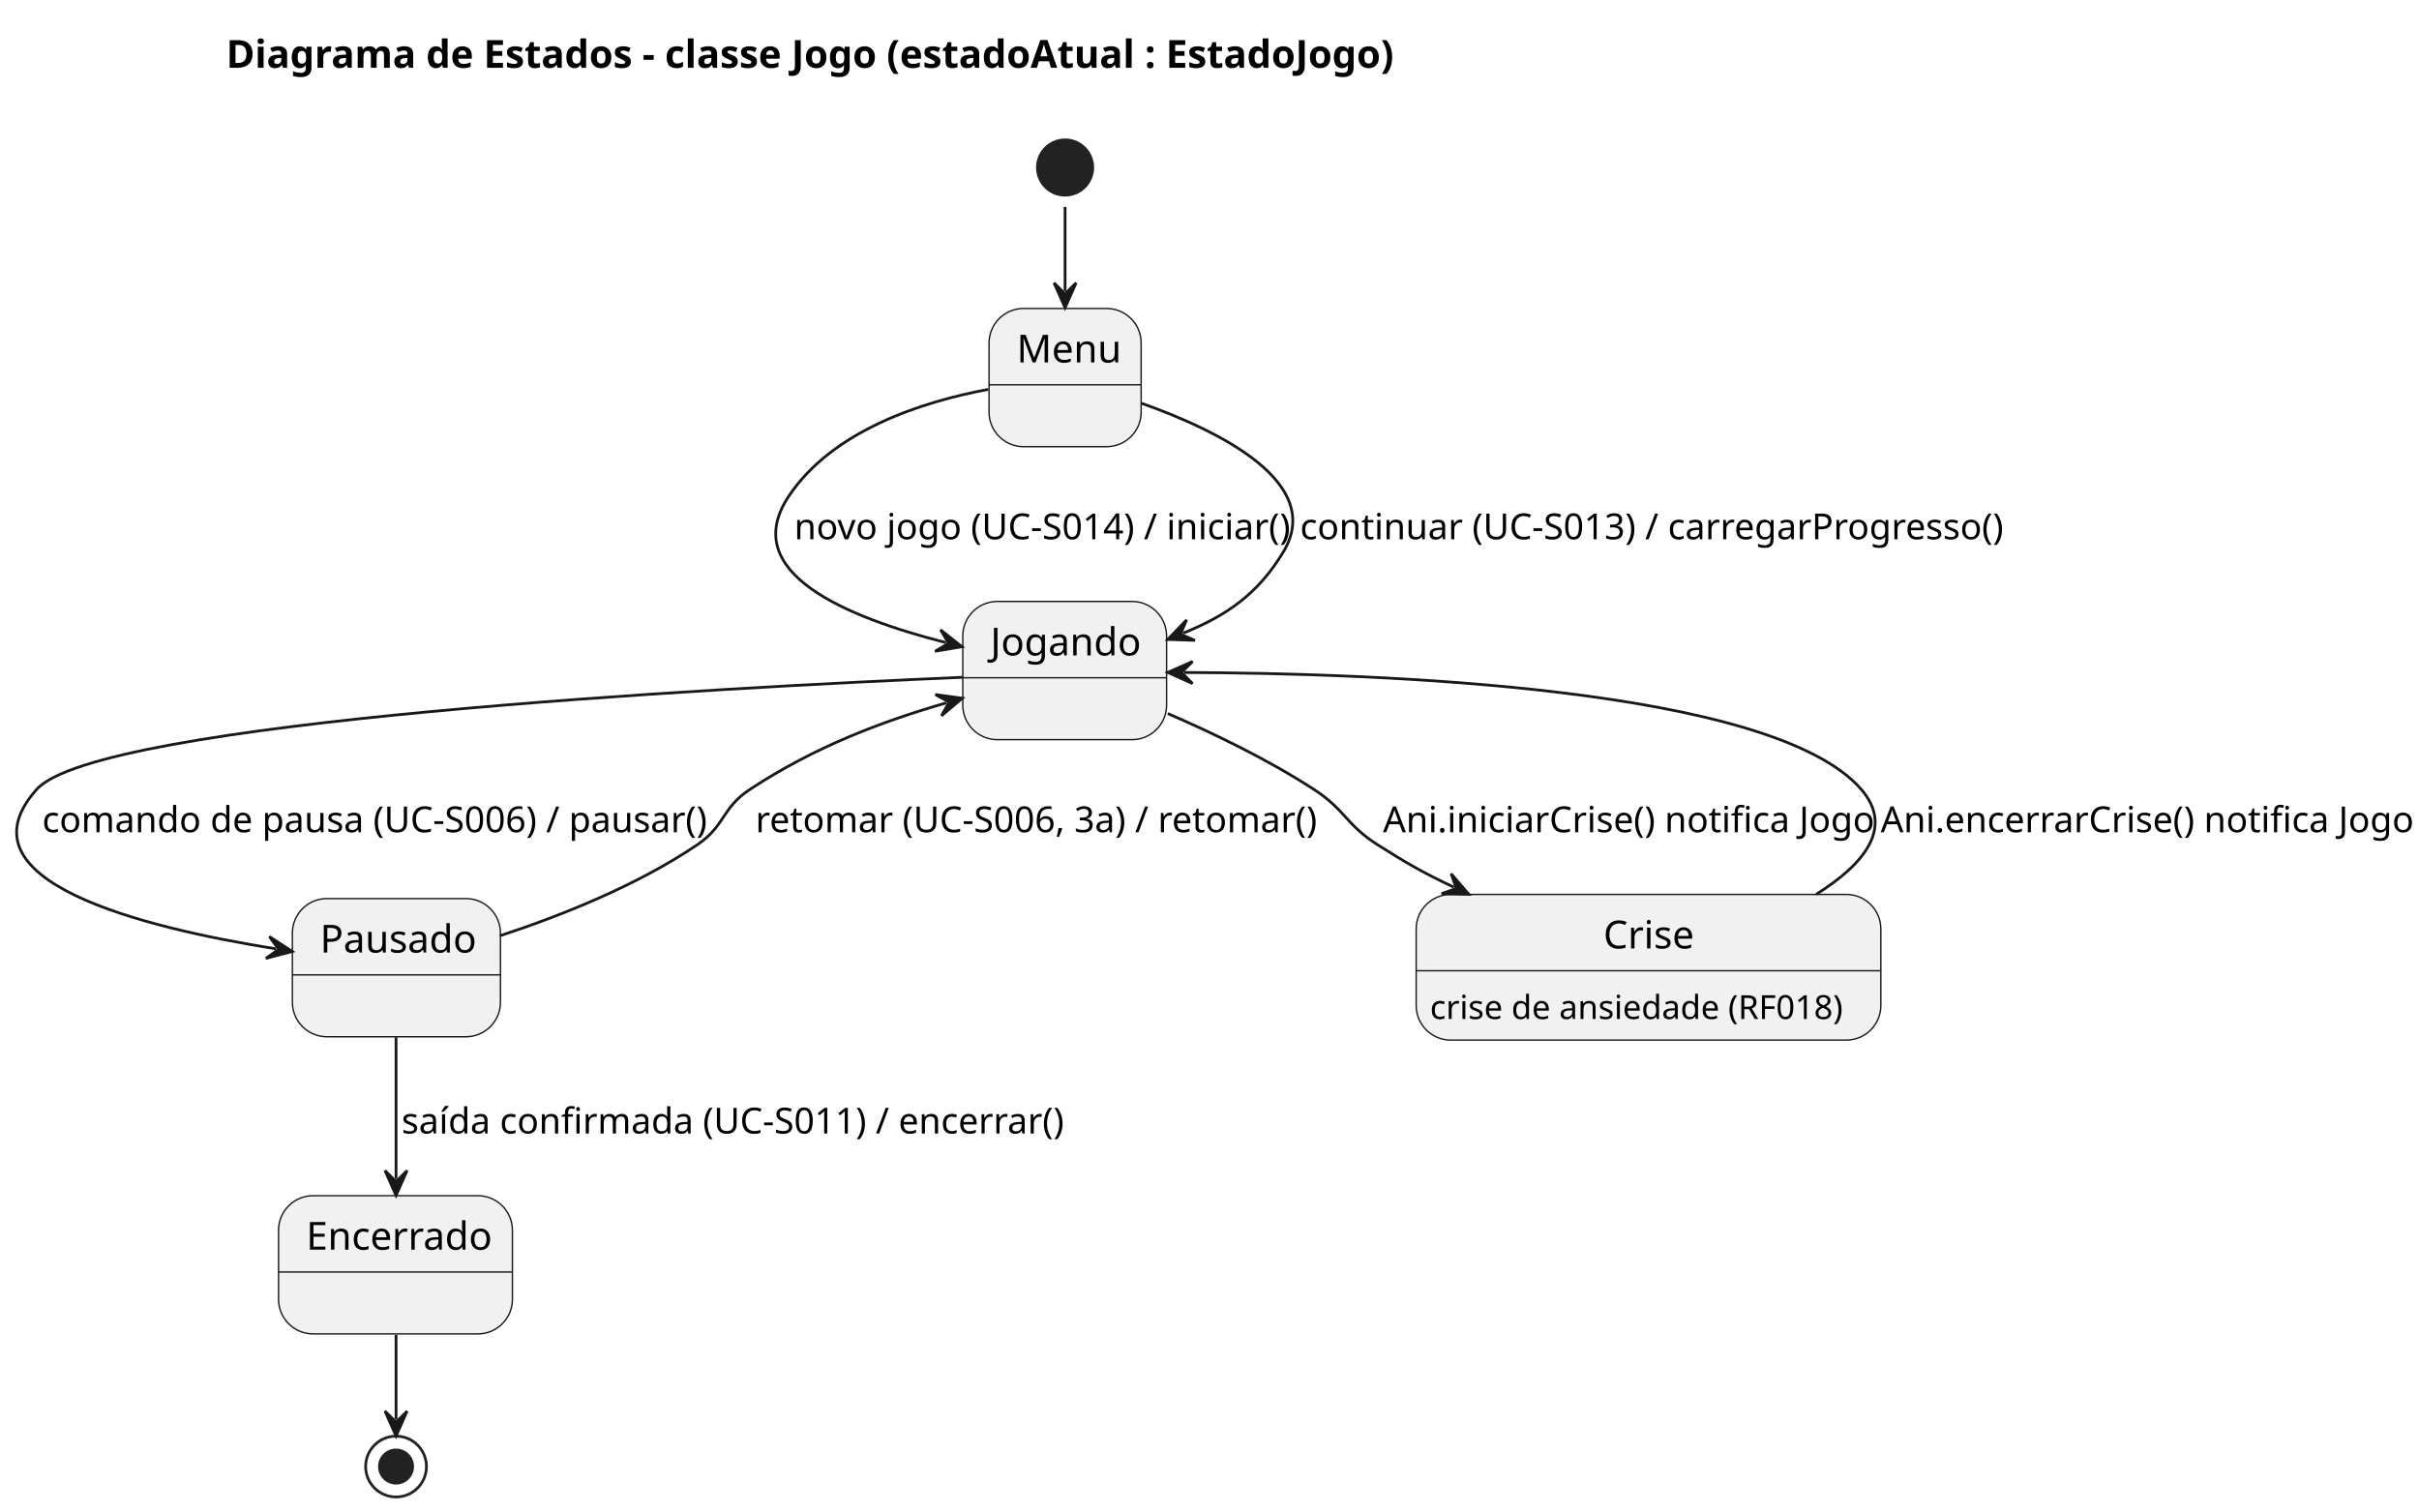
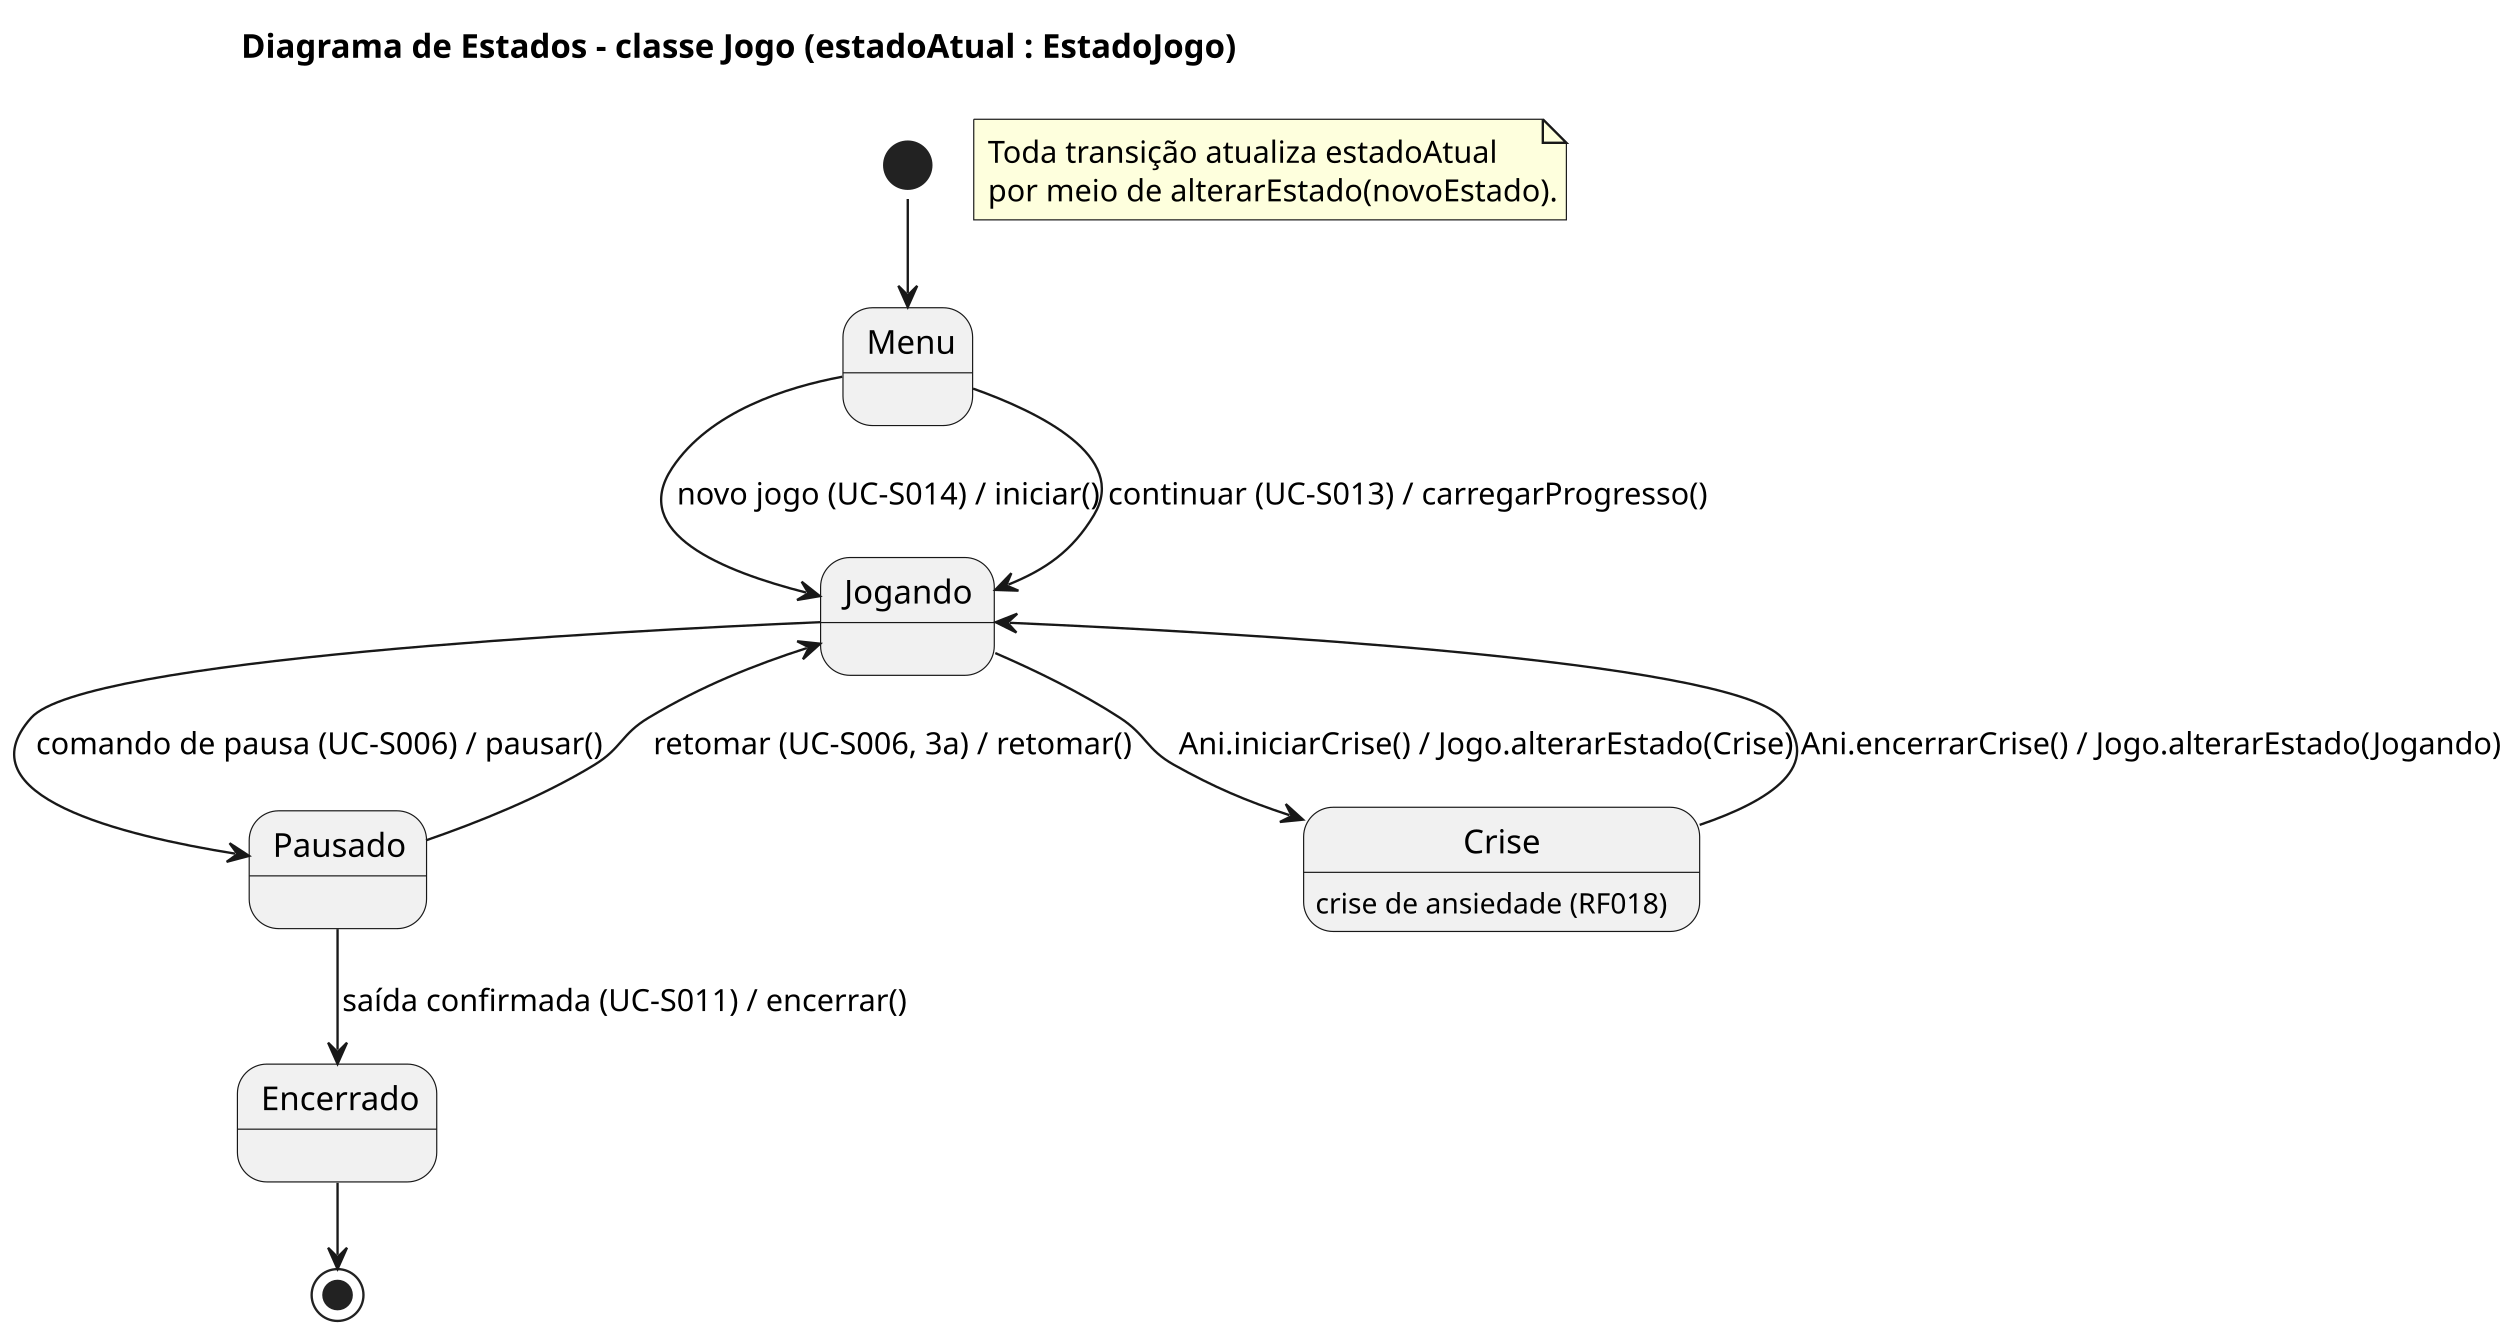
- <svg xmlns="http://www.w3.org/2000/svg" contentStyleType="text/css" data-diagram-type="STATE" height="547px" preserveAspectRatio="none" style="width:875px;height:547px;background:#FFFFFF;" version="1.1" viewBox="0 0 875 547" width="875px" zoomAndPan="magnify">
+ <svg xmlns="http://www.w3.org/2000/svg" contentStyleType="text/css" data-diagram-type="STATE" height="566px" preserveAspectRatio="none" style="width:1061px;height:566px;background:#FFFFFF;" version="1.1" viewBox="0 0 1061 566" width="1061px" zoomAndPan="magnify">
  <defs />
  <g>
-     <text fill="#000000" font-family="sans-serif" font-size="14" font-weight="bold" lengthAdjust="spacing" textLength="420.875" x="81.812" y="24.533">Diagrama de Estados - classe Jogo (estadoAtual : EstadoJogo)</text>
+     <text fill="#000000" font-family="sans-serif" font-size="14" font-weight="bold" lengthAdjust="spacing" textLength="420.875" x="102.312" y="24.533">Diagrama de Estados - classe Jogo (estadoAtual : EstadoJogo)</text>
    <g id="Menu">
-       <rect fill="#F1F1F1" height="50" rx="12.5" ry="12.5" style="stroke:#181818;stroke-width:0.5;" width="55.02" x="357.758" y="111.609" />
-       <line style="stroke:#181818;stroke-width:0.5;" x1="357.758" x2="412.778" y1="139.219" y2="139.219" />
-       <text fill="#000000" font-family="sans-serif" font-size="14" lengthAdjust="spacing" textLength="35.02" x="367.758" y="131.143">Menu</text>
+       <rect fill="#F1F1F1" height="50" rx="12.5" ry="12.5" style="stroke:#181818;stroke-width:0.5;" width="55.02" x="357.758" y="130.609" />
+       <line style="stroke:#181818;stroke-width:0.5;" x1="357.758" x2="412.778" y1="158.219" y2="158.219" />
+       <text fill="#000000" font-family="sans-serif" font-size="14" lengthAdjust="spacing" textLength="35.02" x="367.758" y="150.143">Menu</text>
    </g>
    <g id="Jogando">
-       <rect fill="#F1F1F1" height="50" rx="12.5" ry="12.5" style="stroke:#181818;stroke-width:0.5;" width="73.717" x="348.258" y="217.609" />
-       <line style="stroke:#181818;stroke-width:0.5;" x1="348.258" x2="421.974" y1="245.219" y2="245.219" />
-       <text fill="#000000" font-family="sans-serif" font-size="14" lengthAdjust="spacing" textLength="53.717" x="358.258" y="237.143">Jogando</text>
+       <rect fill="#F1F1F1" height="50" rx="12.5" ry="12.5" style="stroke:#181818;stroke-width:0.5;" width="73.717" x="348.258" y="236.609" />
+       <line style="stroke:#181818;stroke-width:0.5;" x1="348.258" x2="421.974" y1="264.219" y2="264.219" />
+       <text fill="#000000" font-family="sans-serif" font-size="14" lengthAdjust="spacing" textLength="53.717" x="358.258" y="256.143">Jogando</text>
    </g>
    <g id="Pausado">
-       <rect fill="#F1F1F1" height="50" rx="12.5" ry="12.5" style="stroke:#181818;stroke-width:0.5;" width="75.269" x="105.758" y="325.109" />
-       <line style="stroke:#181818;stroke-width:0.5;" x1="105.758" x2="181.026" y1="352.719" y2="352.719" />
-       <text fill="#000000" font-family="sans-serif" font-size="14" lengthAdjust="spacing" textLength="55.269" x="115.758" y="344.643">Pausado</text>
+       <rect fill="#F1F1F1" height="50" rx="12.5" ry="12.5" style="stroke:#181818;stroke-width:0.5;" width="75.269" x="105.758" y="344.109" />
+       <line style="stroke:#181818;stroke-width:0.5;" x1="105.758" x2="181.026" y1="371.719" y2="371.719" />
+       <text fill="#000000" font-family="sans-serif" font-size="14" lengthAdjust="spacing" textLength="55.269" x="115.758" y="363.643">Pausado</text>
    </g>
    <g id="Crise">
-       <rect fill="#F1F1F1" height="52.703" rx="12.5" ry="12.5" style="stroke:#181818;stroke-width:0.5;" width="168.078" x="512.258" y="323.609" />
-       <line style="stroke:#181818;stroke-width:0.5;" x1="512.258" x2="680.336" y1="351.219" y2="351.219" />
-       <text fill="#000000" font-family="sans-serif" font-size="14" lengthAdjust="spacing" textLength="32.669" x="579.962" y="343.143">Crise</text>
-       <text fill="#000000" font-family="sans-serif" font-size="12" lengthAdjust="spacing" textLength="148.078" x="517.258" y="368.676">crise de ansiedade (RF018)</text>
+       <rect fill="#F1F1F1" height="52.703" rx="12.5" ry="12.5" style="stroke:#181818;stroke-width:0.5;" width="168.078" x="553.258" y="342.609" />
+       <line style="stroke:#181818;stroke-width:0.5;" x1="553.258" x2="721.336" y1="370.219" y2="370.219" />
+       <text fill="#000000" font-family="sans-serif" font-size="14" lengthAdjust="spacing" textLength="32.669" x="620.962" y="362.143">Crise</text>
+       <text fill="#000000" font-family="sans-serif" font-size="12" lengthAdjust="spacing" textLength="148.078" x="558.258" y="387.676">crise de ansiedade (RF018)</text>
    </g>
    <g id="Encerrado">
-       <rect fill="#F1F1F1" height="50" rx="12.5" ry="12.5" style="stroke:#181818;stroke-width:0.5;" width="84.593" x="100.758" y="432.609" />
-       <line style="stroke:#181818;stroke-width:0.5;" x1="100.758" x2="185.35" y1="460.219" y2="460.219" />
-       <text fill="#000000" font-family="sans-serif" font-size="14" lengthAdjust="spacing" textLength="64.593" x="110.758" y="452.143">Encerrado</text>
+       <rect fill="#F1F1F1" height="50" rx="12.5" ry="12.5" style="stroke:#181818;stroke-width:0.5;" width="84.593" x="100.758" y="451.609" />
+       <line style="stroke:#181818;stroke-width:0.5;" x1="100.758" x2="185.35" y1="479.219" y2="479.219" />
+       <text fill="#000000" font-family="sans-serif" font-size="14" lengthAdjust="spacing" textLength="64.593" x="110.758" y="471.143">Encerrado</text>
    </g>
-     <ellipse cx="385.258" cy="60.609" fill="#222222" rx="10" ry="10" style="stroke:#222222;stroke-width:1;" />
-     <ellipse cx="143.258" cy="530.609" fill="none" rx="11" ry="11" style="stroke:#222222;stroke-width:1;" />
-     <ellipse cx="143.258" cy="530.609" fill="#222222" rx="6" ry="6" style="stroke:#222222;stroke-width:1;" />
+     <g class="entity" data-entity="N1" data-source-line="20" data-uid="ent0007" id="entity_N1">
+       <path d="M413.258,50.609 L413.258,93.312 L664.773,93.312 L664.773,60.609 L654.773,50.609 L413.258,50.609" fill="#FEFFDD" style="stroke:#181818;stroke-width:0.5;" />
+       <path d="M654.773,50.609 L654.773,60.609 L664.773,60.609 L654.773,50.609" fill="#FEFFDD" style="stroke:#181818;stroke-width:1;" />
+       <text fill="#000000" font-family="sans-serif" font-size="13" lengthAdjust="spacing" textLength="206.686" x="419.258" y="69.105">Toda transição atualiza estadoAtual</text>
+       <text fill="#000000" font-family="sans-serif" font-size="13" lengthAdjust="spacing" textLength="230.515" x="419.258" y="85.456">por meio de alterarEstado(novoEstado).</text>
+     </g>
+     <ellipse cx="385.258" cy="70.109" fill="#222222" rx="10" ry="10" style="stroke:#222222;stroke-width:1;" />
+     <ellipse cx="143.258" cy="549.609" fill="none" rx="11" ry="11" style="stroke:#222222;stroke-width:1;" />
+     <ellipse cx="143.258" cy="549.609" fill="#222222" rx="6" ry="6" style="stroke:#222222;stroke-width:1;" />
    <g class="link" data-entity-1="*start*" data-entity-2="Menu" data-uid="lnk3" id="link_*start*_Menu">
-       <polygon fill="#181818" points="385.258,111.334,389.258,102.334,385.258,106.334,381.258,102.334,385.258,111.334" style="stroke:#181818;stroke-width:1;" />
-       <path d="M385.258,74.859 C385.258,84.589 385.258,92.993 385.258,105.334" fill="none" style="stroke:#181818;stroke-width:1;" />
+       <polygon fill="#181818" points="385.258,130.315,389.258,121.315,385.258,125.315,381.258,121.315,385.258,130.315" style="stroke:#181818;stroke-width:1;" />
+       <path d="M385.258,84.442 C385.258,96.251 385.258,109.118 385.258,124.315" fill="none" style="stroke:#181818;stroke-width:1;" />
    </g>
    <g class="link" data-entity-1="Menu" data-entity-2="Jogando" data-uid="lnk4" id="link_Menu_Jogando">
-       <polygon fill="#181818" points="347.957,233.986,340.229,227.881,343.113,232.747,338.247,235.631,347.957,233.986" style="stroke:#181818;stroke-width:1;" />
-       <path d="M357.464,140.883 C333.809,145.299 301.205,155.615 285.258,179.609 C266.827,207.34 306.595,223.406 342.145,232.499" fill="none" style="stroke:#181818;stroke-width:1;" />
-       <text fill="#000000" font-family="sans-serif" font-size="13" lengthAdjust="spacing" textLength="175.564" x="287.258" y="195.105">novo jogo (UC-S014) / iniciar()</text>
+       <polygon fill="#181818" points="347.957,252.986,340.229,246.881,343.113,251.747,338.247,254.631,347.957,252.986" style="stroke:#181818;stroke-width:1;" />
+       <path d="M357.464,159.883 C333.809,164.299 301.205,174.615 285.258,198.609 C266.827,226.34 306.595,242.406 342.145,251.499" fill="none" style="stroke:#181818;stroke-width:1;" />
+       <text fill="#000000" font-family="sans-serif" font-size="13" lengthAdjust="spacing" textLength="175.564" x="287.258" y="214.105">novo jogo (UC-S014) / iniciar()</text>
    </g>
    <g class="link" data-entity-1="Menu" data-entity-2="Jogando" data-uid="lnk5" id="link_Menu_Jogando">
-       <polygon fill="#181818" points="422.381,231.356,432.225,231.682,427.015,229.477,429.219,224.268,422.381,231.356" style="stroke:#181818;stroke-width:1;" />
-       <path d="M412.956,145.921 C441.294,155.985 479.209,174.727 464.258,199.609 C455.057,214.921 443.741,222.697 427.942,229.102" fill="none" style="stroke:#181818;stroke-width:1;" />
-       <text fill="#000000" font-family="sans-serif" font-size="13" lengthAdjust="spacing" textLength="246.365" x="470.258" y="195.105">continuar (UC-S013) / carregarProgresso()</text>
+       <polygon fill="#181818" points="422.381,250.356,432.225,250.682,427.015,248.477,429.219,243.268,422.381,250.356" style="stroke:#181818;stroke-width:1;" />
+       <path d="M412.956,164.921 C441.294,174.985 479.209,193.727 464.258,218.609 C455.057,233.921 443.741,241.697 427.942,248.102" fill="none" style="stroke:#181818;stroke-width:1;" />
+       <text fill="#000000" font-family="sans-serif" font-size="13" lengthAdjust="spacing" textLength="246.365" x="470.258" y="214.105">continuar (UC-S013) / carregarProgresso()</text>
    </g>
    <g class="link" data-entity-1="Jogando" data-entity-2="Pausado" data-uid="lnk6" id="link_Jogando_Pausado">
-       <polygon fill="#181818" points="105.704,344.237,97.449,338.865,100.767,343.447,96.185,346.764,105.704,344.237" style="stroke:#181818;stroke-width:1;" />
-       <path d="M348.181,245.044 C258.453,248.897 35.342,260.891 13.258,285.609 C-16.447,318.857 51.613,335.579 99.779,343.289" fill="none" style="stroke:#181818;stroke-width:1;" />
-       <text fill="#000000" font-family="sans-serif" font-size="13" lengthAdjust="spacing" textLength="235.561" x="15.258" y="301.104">comando de pausa (UC-S006) / pausar()</text>
+       <polygon fill="#181818" points="105.704,363.237,97.449,357.865,100.767,362.447,96.185,365.764,105.704,363.237" style="stroke:#181818;stroke-width:1;" />
+       <path d="M348.181,264.045 C258.453,267.897 35.342,279.891 13.258,304.609 C-16.447,337.857 51.613,354.579 99.779,362.289" fill="none" style="stroke:#181818;stroke-width:1;" />
+       <text fill="#000000" font-family="sans-serif" font-size="13" lengthAdjust="spacing" textLength="235.561" x="15.258" y="320.104">comando de pausa (UC-S006) / pausar()</text>
    </g>
    <g class="link" data-entity-1="Pausado" data-entity-2="Jogando" data-uid="lnk7" id="link_Pausado_Jogando">
-       <polygon fill="#181818" points="348.087,252.624,338.33,251.285,343.284,254.014,340.555,258.969,348.087,252.624" style="stroke:#181818;stroke-width:1;" />
-       <path d="M180.797,338.581 C202.776,331.365 230.412,320.407 252.258,305.609 C262.409,298.733 261.016,292.349 271.258,285.609 C294.78,270.131 319.007,261.043 342.324,254.292" fill="none" style="stroke:#181818;stroke-width:1;" />
-       <text fill="#000000" font-family="sans-serif" font-size="13" lengthAdjust="spacing" textLength="196.492" x="273.258" y="301.104">retomar (UC-S006, 3a) / retomar()</text>
+       <polygon fill="#181818" points="348.109,273.184,338.315,272.151,343.352,274.724,340.779,279.762,348.109,273.184" style="stroke:#181818;stroke-width:1;" />
+       <path d="M180.805,356.633 C202.53,349.15 229.906,338.243 252.258,324.609 C263.822,317.555 263.64,311.577 275.258,304.609 C298.048,290.941 320.349,282.172 342.401,275.032" fill="none" style="stroke:#181818;stroke-width:1;" />
+       <text fill="#000000" font-family="sans-serif" font-size="13" lengthAdjust="spacing" textLength="196.492" x="277.258" y="320.104">retomar (UC-S006, 3a) / retomar()</text>
    </g>
    <g class="link" data-entity-1="Jogando" data-entity-2="Crise" data-uid="lnk8" id="link_Jogando_Crise">
-       <polygon fill="#181818" points="531.309,323.57,524.89,316.1,526.791,321.428,521.463,323.329,531.309,323.57" style="stroke:#181818;stroke-width:1;" />
-       <path d="M422.397,258.156 C439.125,265.4 458.775,274.9 475.258,285.609 C486.617,292.99 486.829,298.336 498.258,305.609 C508.544,312.156 514.561,315.629 525.888,320.999" fill="none" style="stroke:#181818;stroke-width:1;" />
-       <text fill="#000000" font-family="sans-serif" font-size="13" lengthAdjust="spacing" textLength="171.952" x="500.258" y="301.104">Ani.iniciarCrise() notifica Jogo</text>
+       <polygon fill="#181818" points="552.983,347.857,545.685,341.244,548.234,346.294,543.184,348.843,552.983,347.857" style="stroke:#181818;stroke-width:1;" />
+       <path d="M422.397,277.156 C439.125,284.4 458.775,293.9 475.258,304.609 C486.617,311.99 486.432,318.002 498.258,324.609 C515.144,334.045 528.652,339.849 547.284,345.982" fill="none" style="stroke:#181818;stroke-width:1;" />
+       <text fill="#000000" font-family="sans-serif" font-size="13" lengthAdjust="spacing" textLength="254.3" x="500.258" y="320.104">Ani.iniciarCrise() / Jogo.alterarEstado(Crise)</text>
    </g>
    <g class="link" data-entity-1="Crise" data-entity-2="Jogando" data-uid="lnk9" id="link_Crise_Jogando">
-       <polygon fill="#181818" points="422.384,243.284,431.369,247.317,427.384,243.303,431.398,239.317,422.384,243.284" style="stroke:#181818;stroke-width:1;" />
-       <path d="M656.96,323.564 C674.135,312.777 685.271,299.502 673.258,285.609 C641.24,248.583 498.72,243.567 428.384,243.306" fill="none" style="stroke:#181818;stroke-width:1;" />
-       <text fill="#000000" font-family="sans-serif" font-size="13" lengthAdjust="spacing" textLength="186.405" x="680.258" y="301.104">Ani.encerrarCrise() notifica Jogo</text>
+       <polygon fill="#181818" points="422.565,264.067,431.383,268.452,427.56,264.283,431.729,260.46,422.565,264.067" style="stroke:#181818;stroke-width:1;" />
+       <path d="M721.336,350.085 C751.616,339.806 774.353,324.869 756.258,304.609 C734.263,279.984 518.262,268.212 428.559,264.326" fill="none" style="stroke:#181818;stroke-width:1;" />
+       <text fill="#000000" font-family="sans-serif" font-size="13" lengthAdjust="spacing" textLength="288.298" x="764.258" y="320.104">Ani.encerrarCrise() / Jogo.alterarEstado(Jogando)</text>
    </g>
    <g class="link" data-entity-1="Pausado" data-entity-2="Encerrado" data-uid="lnk10" id="link_Pausado_Encerrado">
-       <polygon fill="#181818" points="143.258,432.518,147.258,423.518,143.258,427.518,139.258,423.518,143.258,432.518" style="stroke:#181818;stroke-width:1;" />
-       <path d="M143.258,375.313 C143.258,392.469 143.258,409.388 143.258,426.518" fill="none" style="stroke:#181818;stroke-width:1;" />
-       <text fill="#000000" font-family="sans-serif" font-size="13" lengthAdjust="spacing" textLength="233.359" x="145.258" y="410.104">saída confirmada (UC-S011) / encerrar()</text>
+       <polygon fill="#181818" points="143.258,451.518,147.258,442.518,143.258,446.518,139.258,442.518,143.258,451.518" style="stroke:#181818;stroke-width:1;" />
+       <path d="M143.258,394.313 C143.258,411.469 143.258,428.388 143.258,445.518" fill="none" style="stroke:#181818;stroke-width:1;" />
+       <text fill="#000000" font-family="sans-serif" font-size="13" lengthAdjust="spacing" textLength="233.359" x="145.258" y="429.104">saída confirmada (UC-S011) / encerrar()</text>
    </g>
    <g class="link" data-entity-1="Encerrado" data-entity-2="*end*" data-uid="lnk12" id="link_Encerrado_*end*">
-       <polygon fill="#181818" points="143.258,519.557,147.258,510.557,143.258,514.557,139.258,510.557,143.258,519.557" style="stroke:#181818;stroke-width:1;" />
-       <path d="M143.258,482.985 C143.258,495.387 143.258,503.851 143.258,513.557" fill="none" style="stroke:#181818;stroke-width:1;" />
+       <polygon fill="#181818" points="143.258,538.557,147.258,529.557,143.258,533.557,139.258,529.557,143.258,538.557" style="stroke:#181818;stroke-width:1;" />
+       <path d="M143.258,501.985 C143.258,514.387 143.258,522.851 143.258,532.557" fill="none" style="stroke:#181818;stroke-width:1;" />
    </g>
  </g>
</svg>
